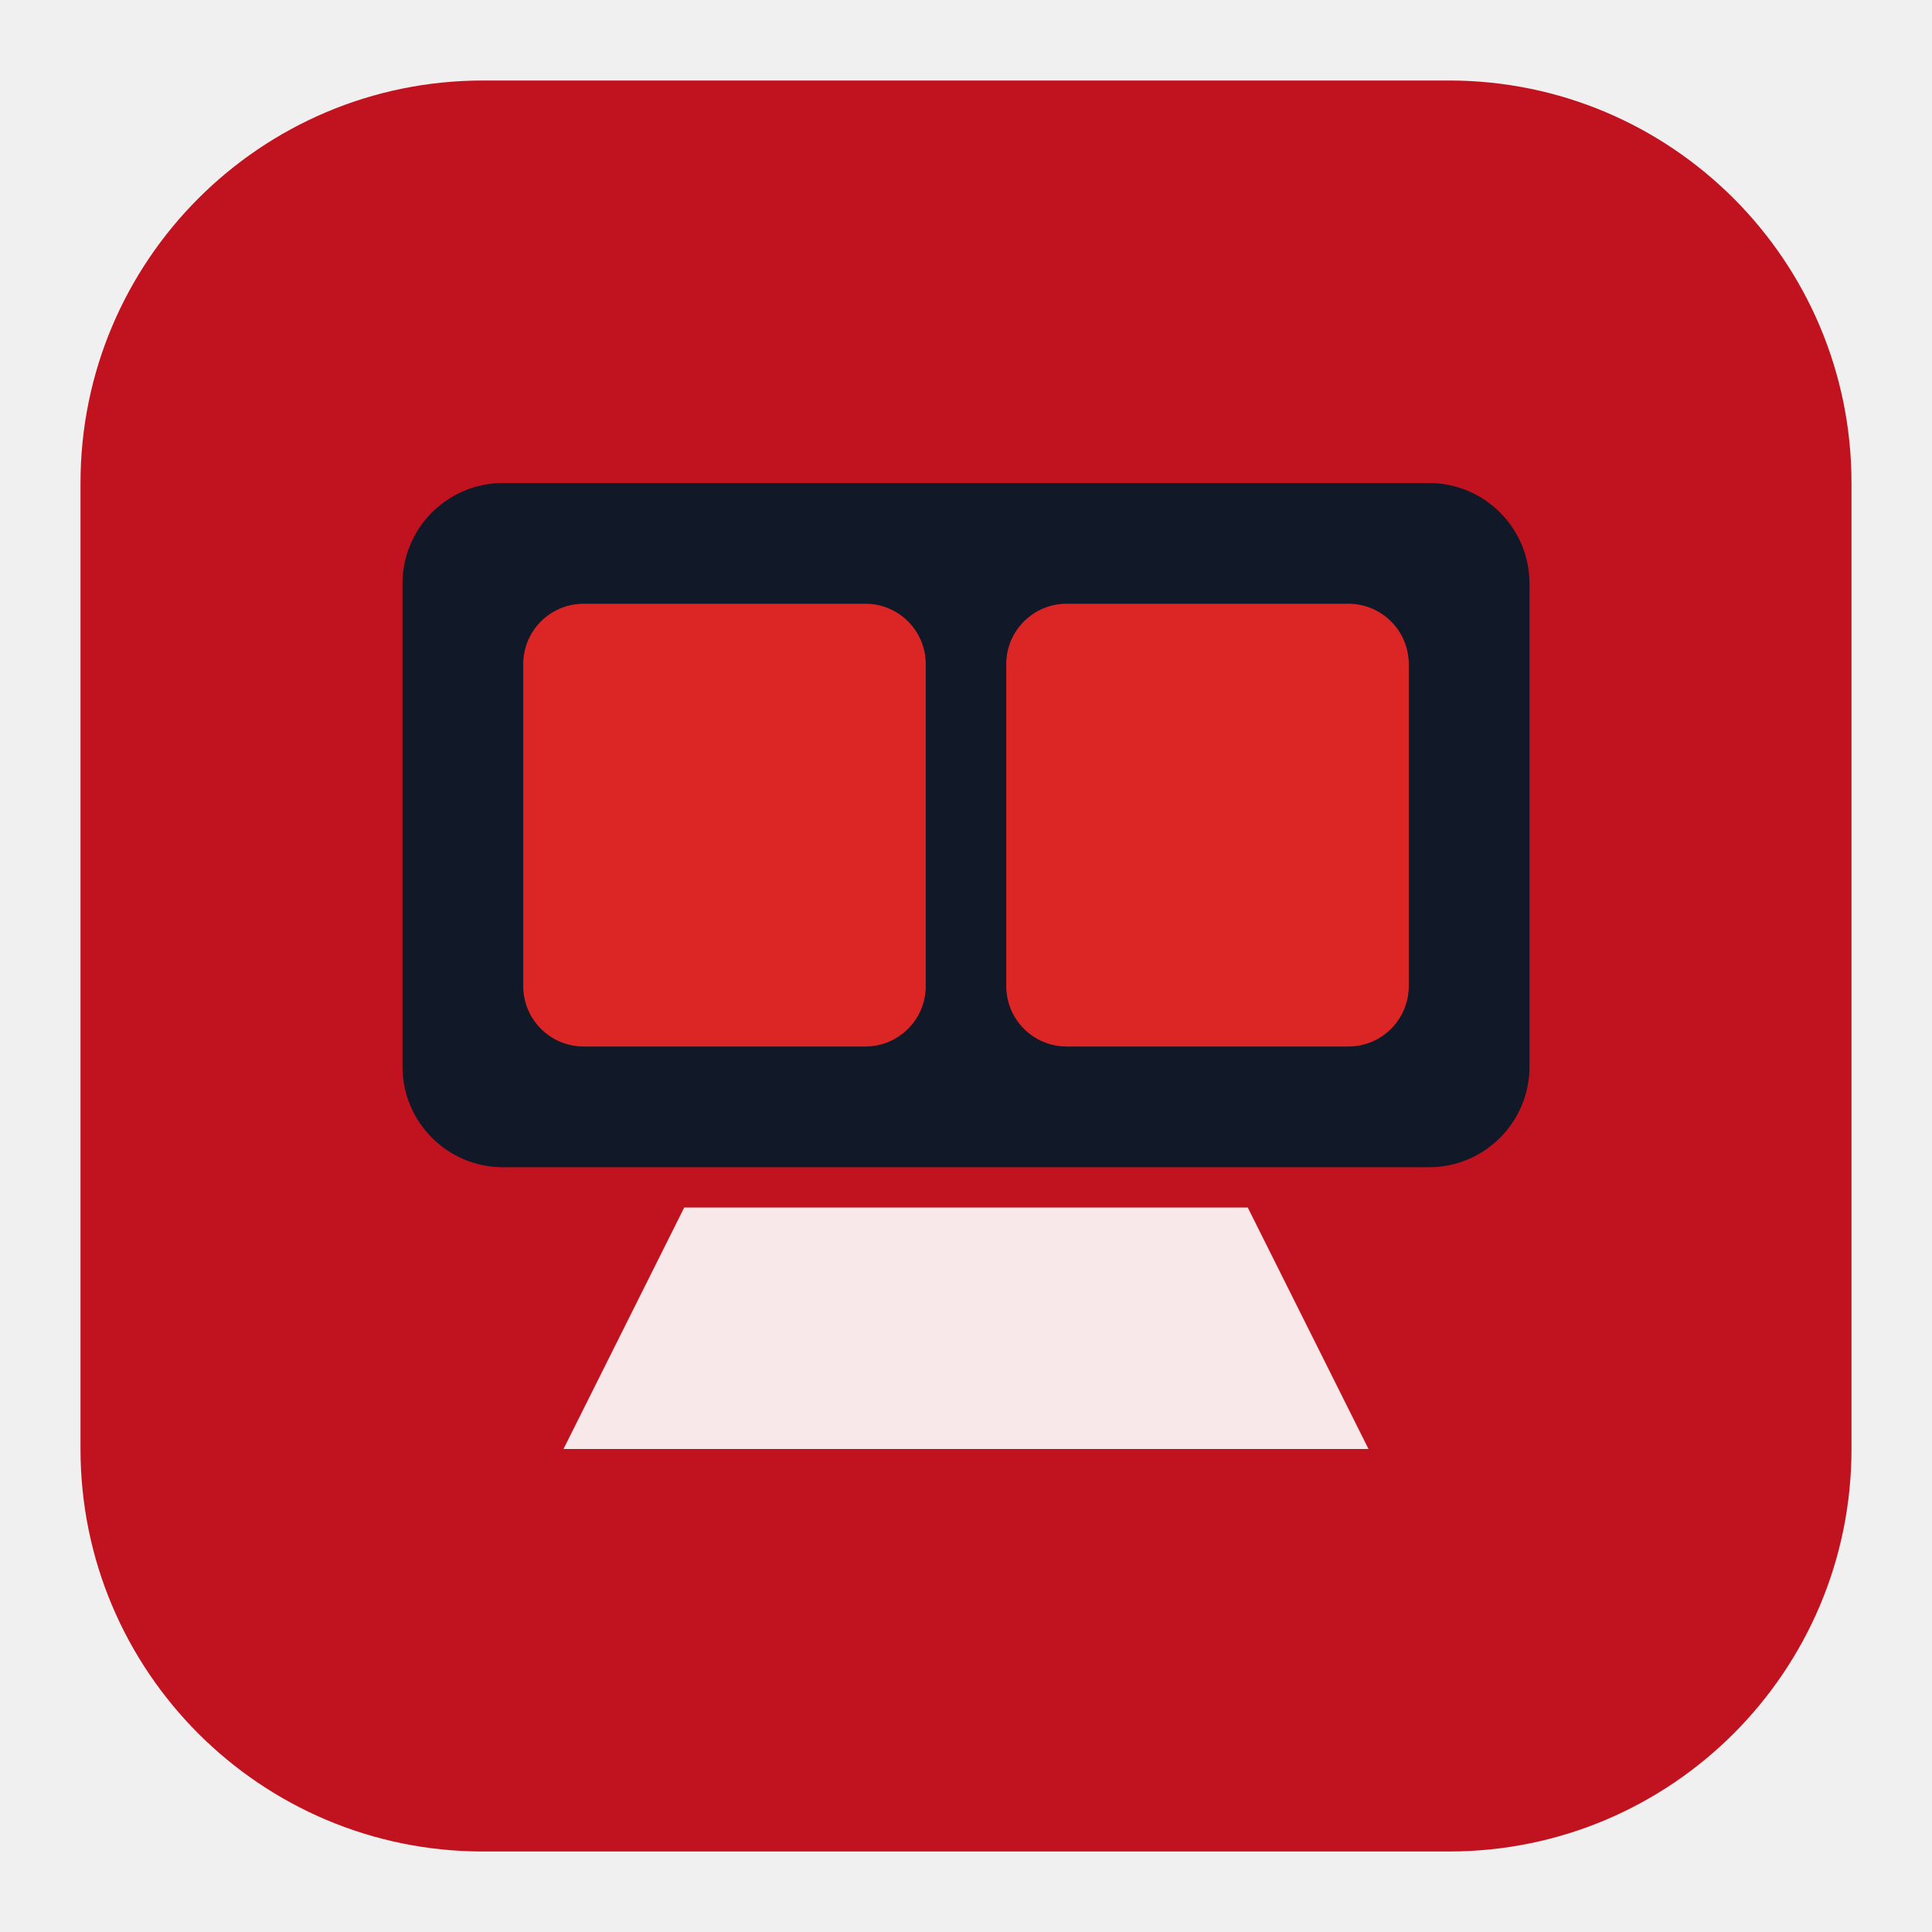
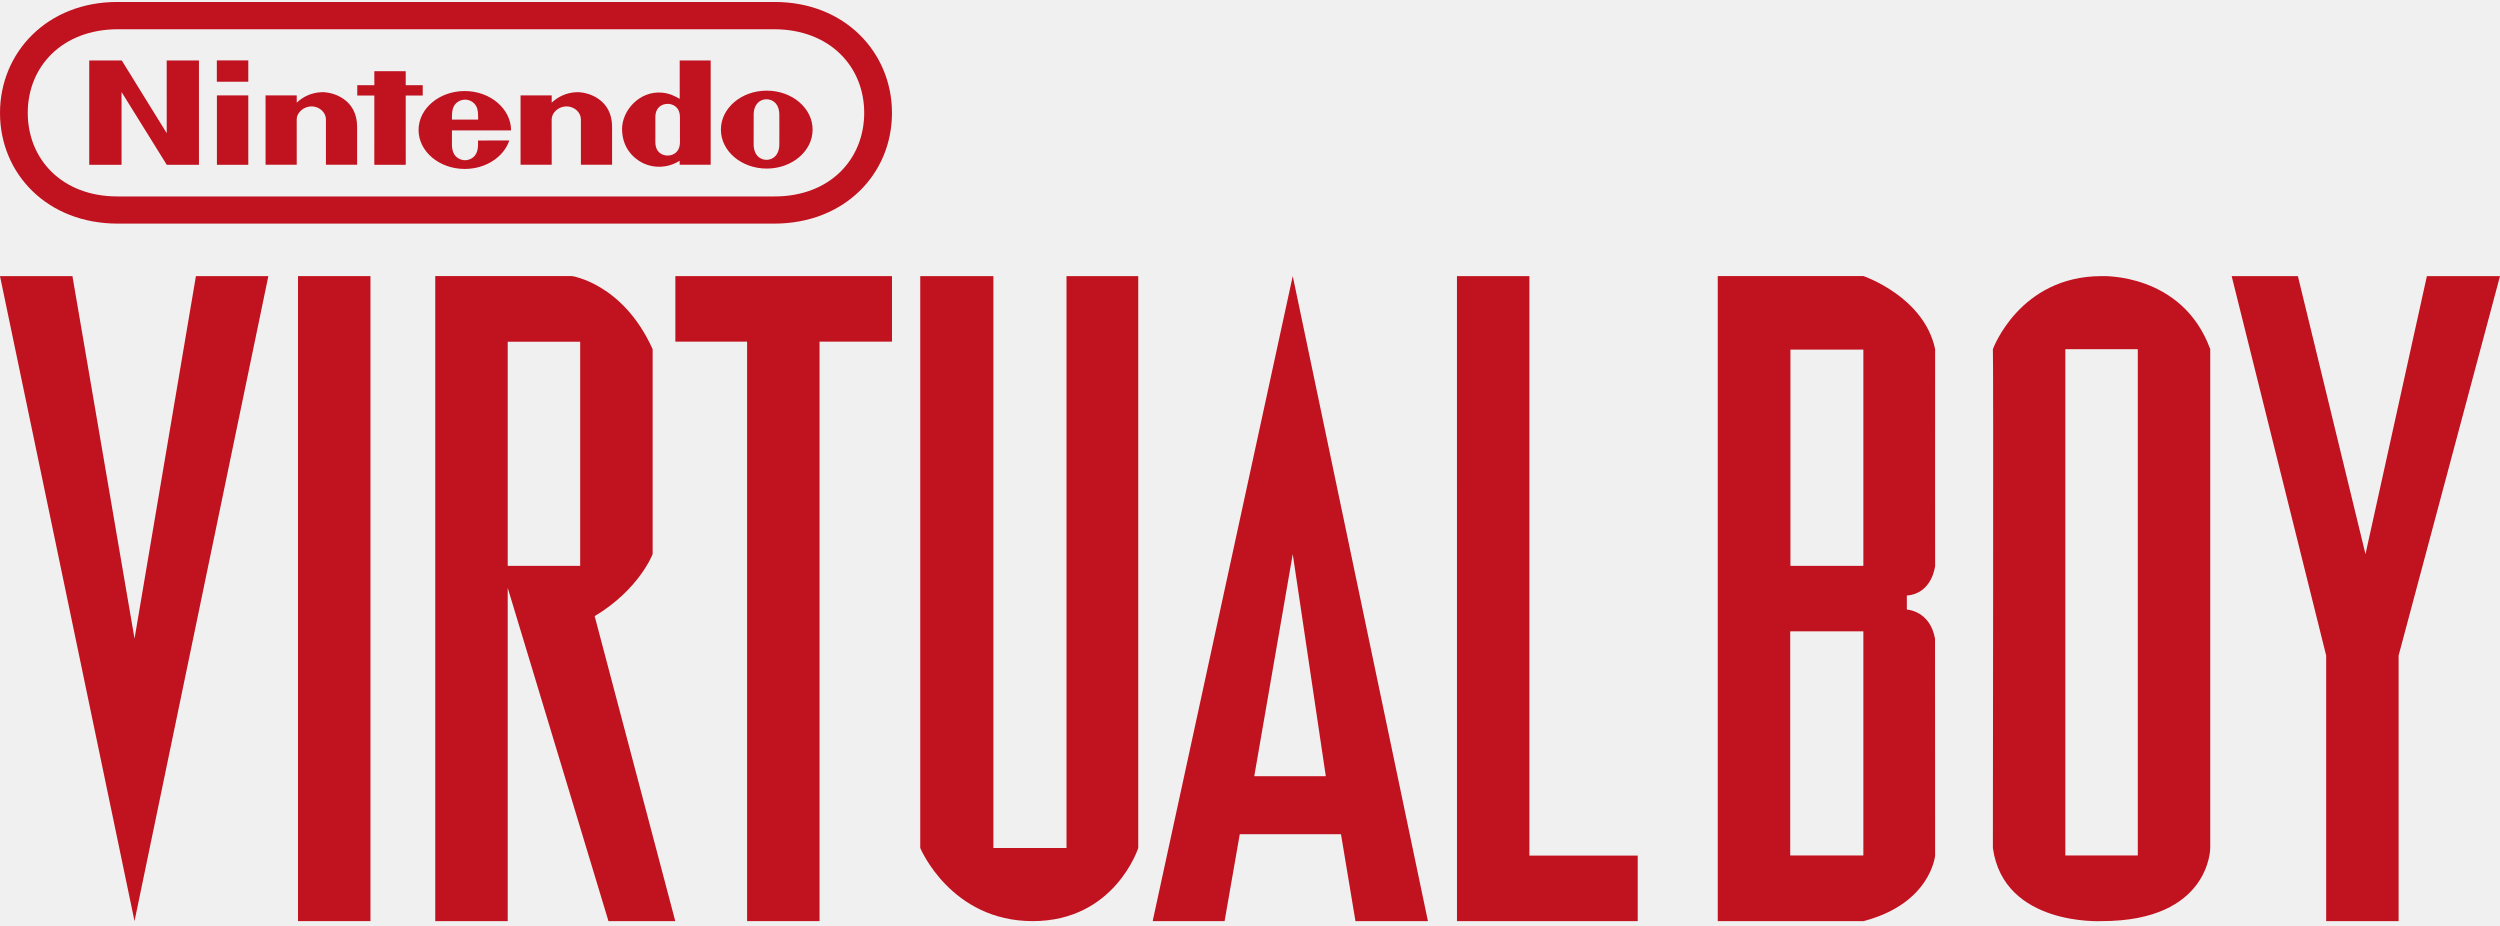
- <svg xmlns="http://www.w3.org/2000/svg" viewBox="0 0 96 96" role="img" aria-label="Virtual Boy">
-   <rect x="4" y="4" width="88" height="88" rx="20" fill="#C1121F" />
-   <rect x="20" y="24" width="56" height="34" rx="5" fill="#111827" />
-   <rect x="26" y="30" width="20" height="22" rx="3" fill="#DC2626" />
-   <rect x="50" y="30" width="20" height="22" rx="3" fill="#DC2626" />
-   <path d="M34 60h28l6 12H28z" fill="#fff" opacity=".9" />
+ <svg xmlns="http://www.w3.org/2000/svg" clip-rule="evenodd" fill-rule="evenodd" stroke-linejoin="round" stroke-miterlimit="2" viewBox="0 0 600 222">
+   <g fill="#c1121f" fill-rule="nonzero">
+     <path d="m185.781 47.146h-157.488c-13.455.046-21.633-8.985-21.633-20.064 0-11.081 8.23-20.039 21.633-20.063h157.488c13.403.024 21.63 8.982 21.63 20.063 0 11.079-8.175 20.11-21.63 20.064m.076-46.672h-157.64c-16.88-.04-28.217 12.096-28.217 26.645 0 14.546 11.31 26.541 28.242 26.547h157.591c16.928-.006 28.241-12.001 28.241-26.547 0-14.549-11.34-26.685-28.217-26.645m-76.894 24.96c.588-1.027 1.669-1.517 2.647-1.52.981.003 2.063.493 2.648 1.52.481.832.503 1.807.494 3.263h-6.286c-.012-1.456.018-2.431.497-3.263m13.692 5.856c0-5.161-4.988-9.439-11.112-9.439-6.121 0-11.087 4.183-11.087 9.348 0 5.161 4.966 9.348 11.087 9.348 5.086 0 9.372-2.898 10.683-6.832l-7.505.007s.006.073.006 1.008c0 3.047-2.002 3.723-3.117 3.723-1.109 0-3.147-.676-3.147-3.723 0-.911.006-3.437.006-3.437s14.186.006 14.186-.003m15.762-9.162c-2.493.07-4.564 1.137-6.009 2.511-.006-.411 0-1.749 0-1.749l-7.471.003-.003 16.651h7.474s-.006-10.228-.006-10.938c0-1.45 1.524-3.065 3.574-3.065 2.054 0 3.44 1.615 3.44 3.065v10.938h7.483s-.003-7.888 0-9.061c.043-6.594-5.67-8.437-8.482-8.355m-61.197 0c-2.489.07-4.564 1.137-6.005 2.511-.006-.411 0-1.749 0-1.749l-7.483.003.006 16.651h7.477s-.006-10.228-.006-10.938c0-1.45 1.523-3.065 3.574-3.065 2.05 0 3.44 1.615 3.44 3.065v10.938h7.483s-.009-7.888 0-9.061c.039-6.594-5.674-8.437-8.486-8.355m85.965 9.007s.003 1.886.003 2.955c0 2.572-1.783 3.245-2.956 3.245-1.194 0-2.949-.673-2.949-3.245 0-.883.003-2.961.003-2.961s-.003-2.115-.003-2.968c0-2.578 1.755-3.233 2.952-3.233 1.17 0 2.95.655 2.95 3.233zm-.055-7.416c-1.2-.677-2.474-1.329-4.26-1.484-5.426-.479-9.576 4.32-9.576 8.717 0 5.795 4.476 7.94 5.152 8.257 2.535 1.179 5.786 1.182 8.669-.628 0 .156.003.963.003.963h7.443v-25.036h-7.431zm23.909 10.895c0 2.654-1.569 3.748-3.077 3.748-1.512 0-3.087-1.094-3.087-3.748 0-1.008.003-3.592.003-3.592s.003-2.462.003-3.473c0-2.639 1.578-3.727 3.077-3.727 1.506 0 3.078 1.088 3.078 3.727 0 1.011 0 2.876.009 3.546 0 .04-.006 2.517-.006 3.519m-3.02-12.858c-6.078 0-11.005 4.19-11.005 9.351 0 5.165 4.927 9.351 11.005 9.351 6.079 0 11.006-4.186 11.006-9.351 0-5.161-4.927-9.351-11.006-9.351m-131.978-2.138h7.547v-5.119h-7.547zm.018 19.929h7.529v-16.651h-7.529zm49.393-16.621v-2.477h-4.08v-3.366h-7.535l.006 3.369-4.098.003v2.471h4.095l-.006 16.621h7.544l-.006-16.621zm-61.437 9.044-10.795-17.462h-7.8l-.003 25.039h7.754v-17.461l10.85 17.461h7.727v-25.039h-7.739z" />
+     <path d="m0 66.268 32.286 154.8 32.119-154.8h-17.384l-14.735 87.004-14.901-87.004z" />
+     <path d="m71.524 66.268h17.384v154.8h-17.384z" />
+     <path d="m104.46 66.25v154.827h17.391v-79.997l24.182 79.992h16.033l-19.346-73.198c10.748-6.449 13.912-14.89 13.912-14.89v-49.181c-7.122-15.812-19.402-17.553-19.402-17.553zm17.391 15.76h17.39v53.8h-17.39z" />
+     <path d="m162.087 66.268h51.987v15.726h-17.385v139.073h-17.384v-139.071h-17.218z" />
+     <path d="m310.26 66.25-33.586 154.661v.161h17.227l3.642-20.866h24.291l3.478 20.866h17.391zm0 66.733 7.935 53.31h-17.175z" />
+     <path d="m349.669 66.268h17.386v139.071h25.997v15.728h-43.38z" />
+     <path d="m535.599 66.268h15.894l16.224 66.723 14.736-66.723h17.547l-24.337 91.059v63.74h-17.384v-63.739z" />
+     <path d="m504.401 66.268c-19.759 0-26.11 17.536-26.11 17.536.162.248 0 116.407 0 119.718 2.619 18.817 26.11 17.546 26.11 17.546 26.066 0 26.057-17.546 26.057-17.546v-119.719c-6.739-18.403-26.057-17.535-26.057-17.535zm-8.722 17.535h17.392v121.511h-17.392z" />
+     <path d="m220.861 66.268h17.551v137.252h17.55v-137.252h17.218v137.252s-5.629 17.548-25.331 17.548c-19.701 0-26.988-17.548-26.988-17.548z" />
+     <path d="m412.262 66.25v154.827h34.944c16.219-4.225 17.224-15.763 17.224-15.763s-.025-41.353-.025-52.042c-1.218-6.748-6.765-6.975-6.765-6.975s-.023-1.88 0-3.369c6.131-.47 6.792-7.121 6.792-7.121s-.025-41.313 0-52.007c-2.653-12.626-17.226-17.55-17.226-17.55zm17.444 17.66h17.498v51.899h-17.498zm-.053 67.605h17.551v53.799h-17.551z" />
+   </g>
</svg>
